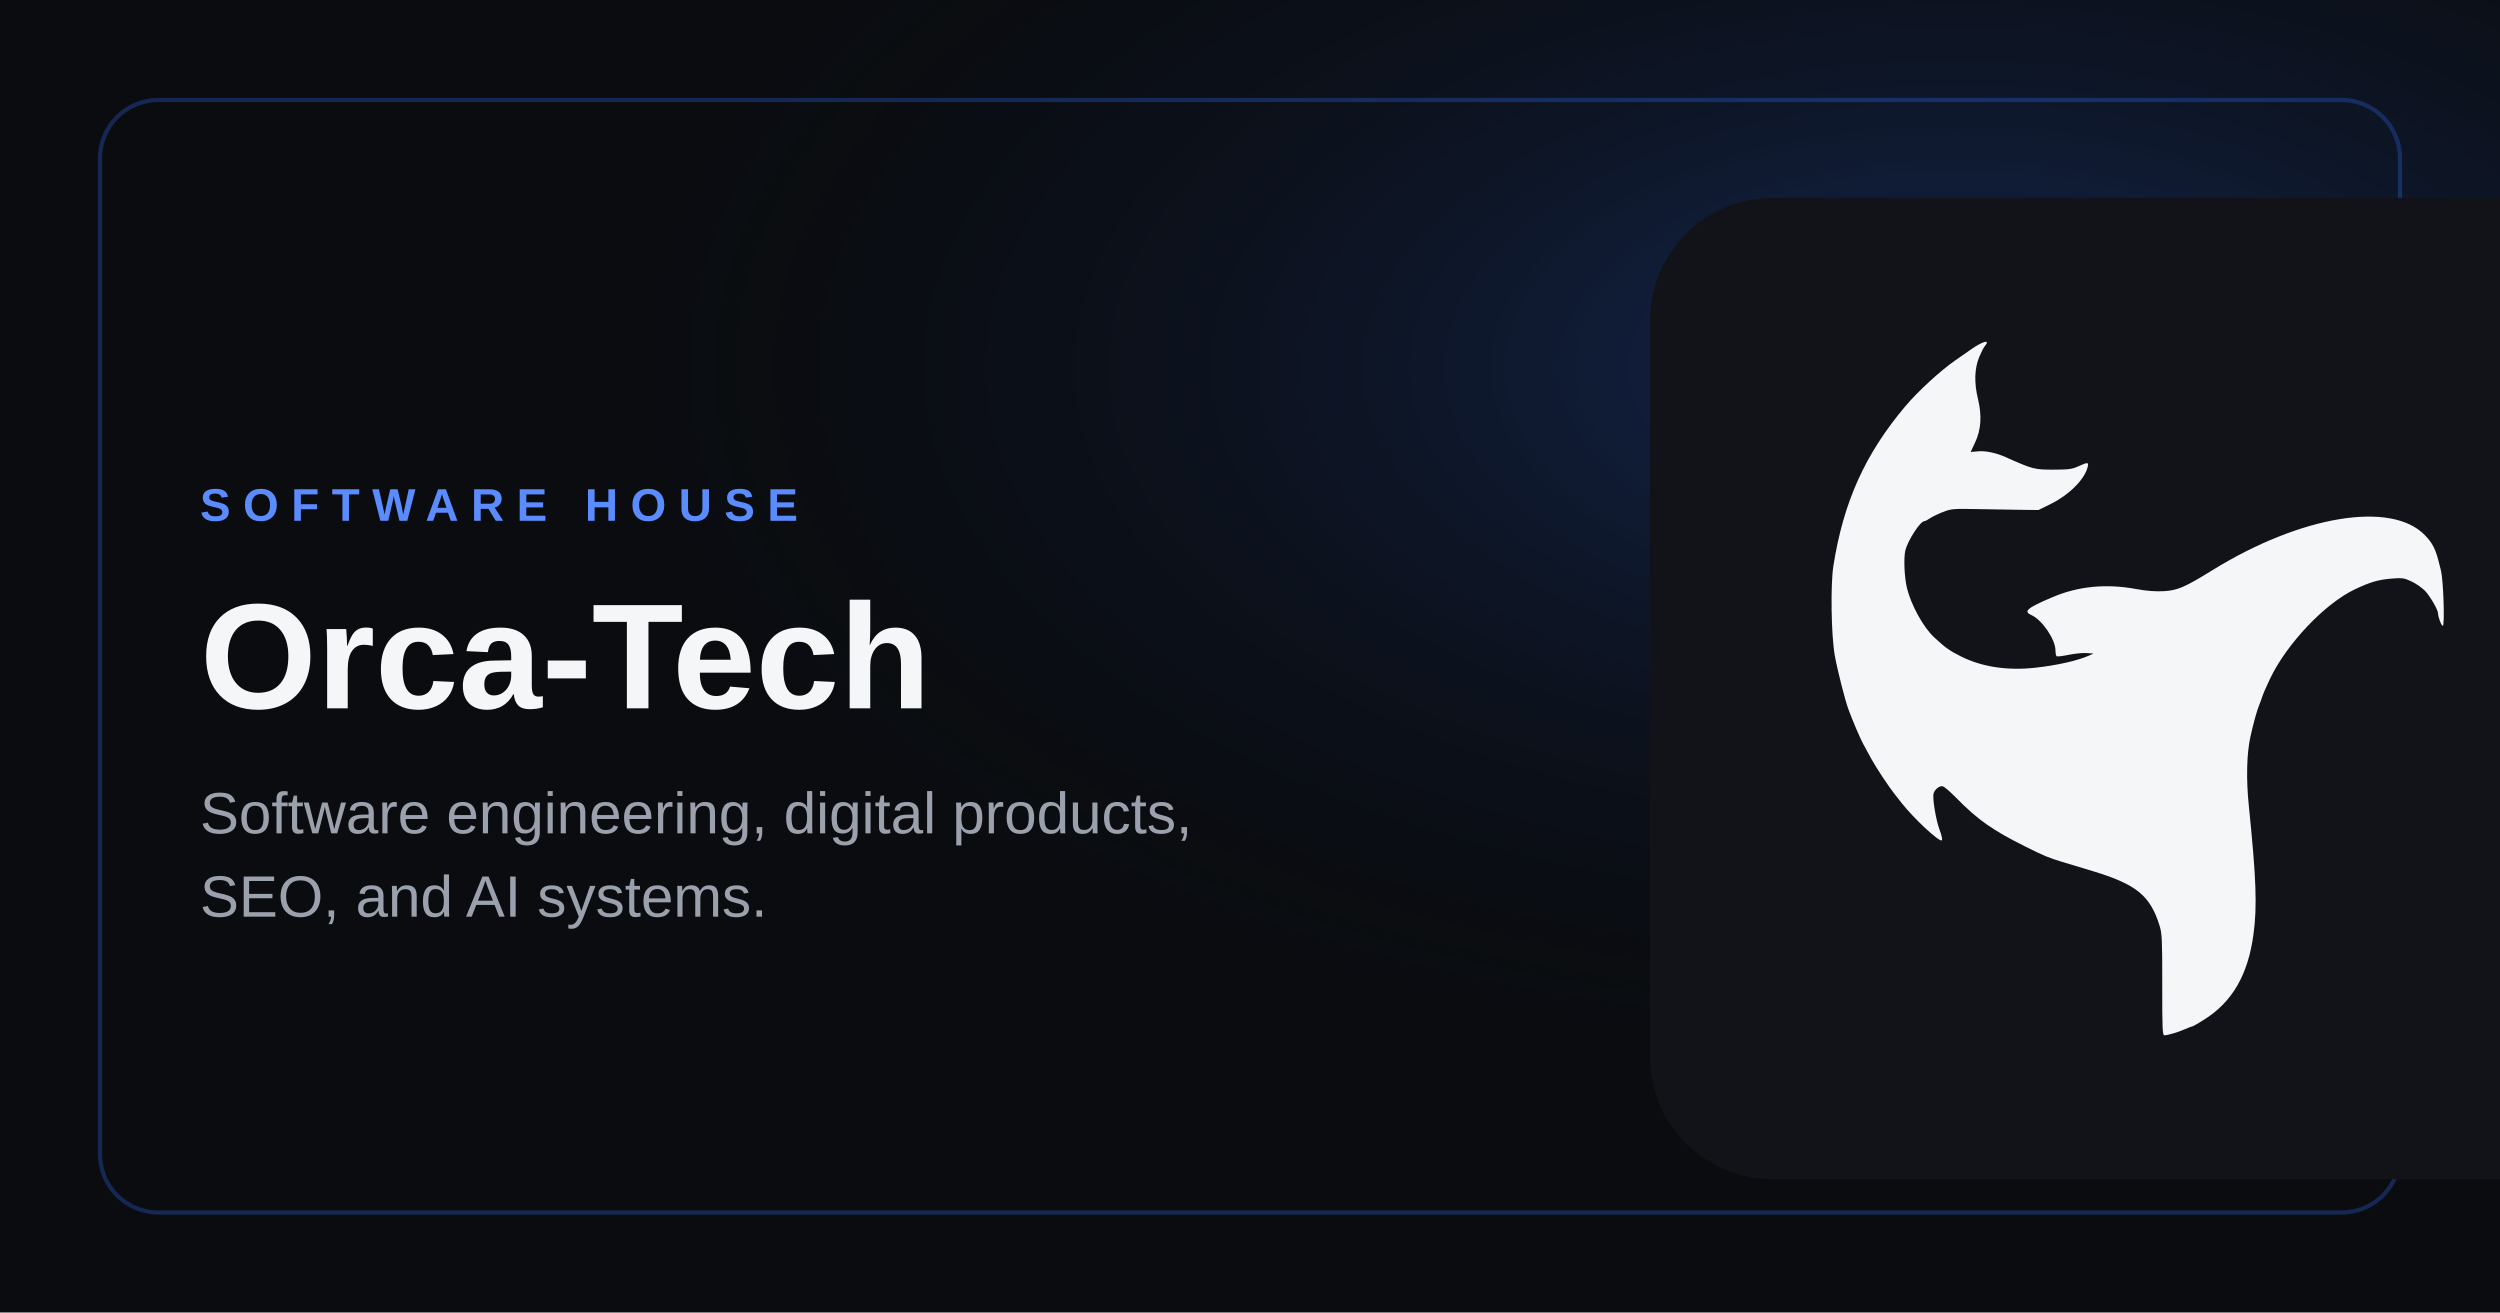
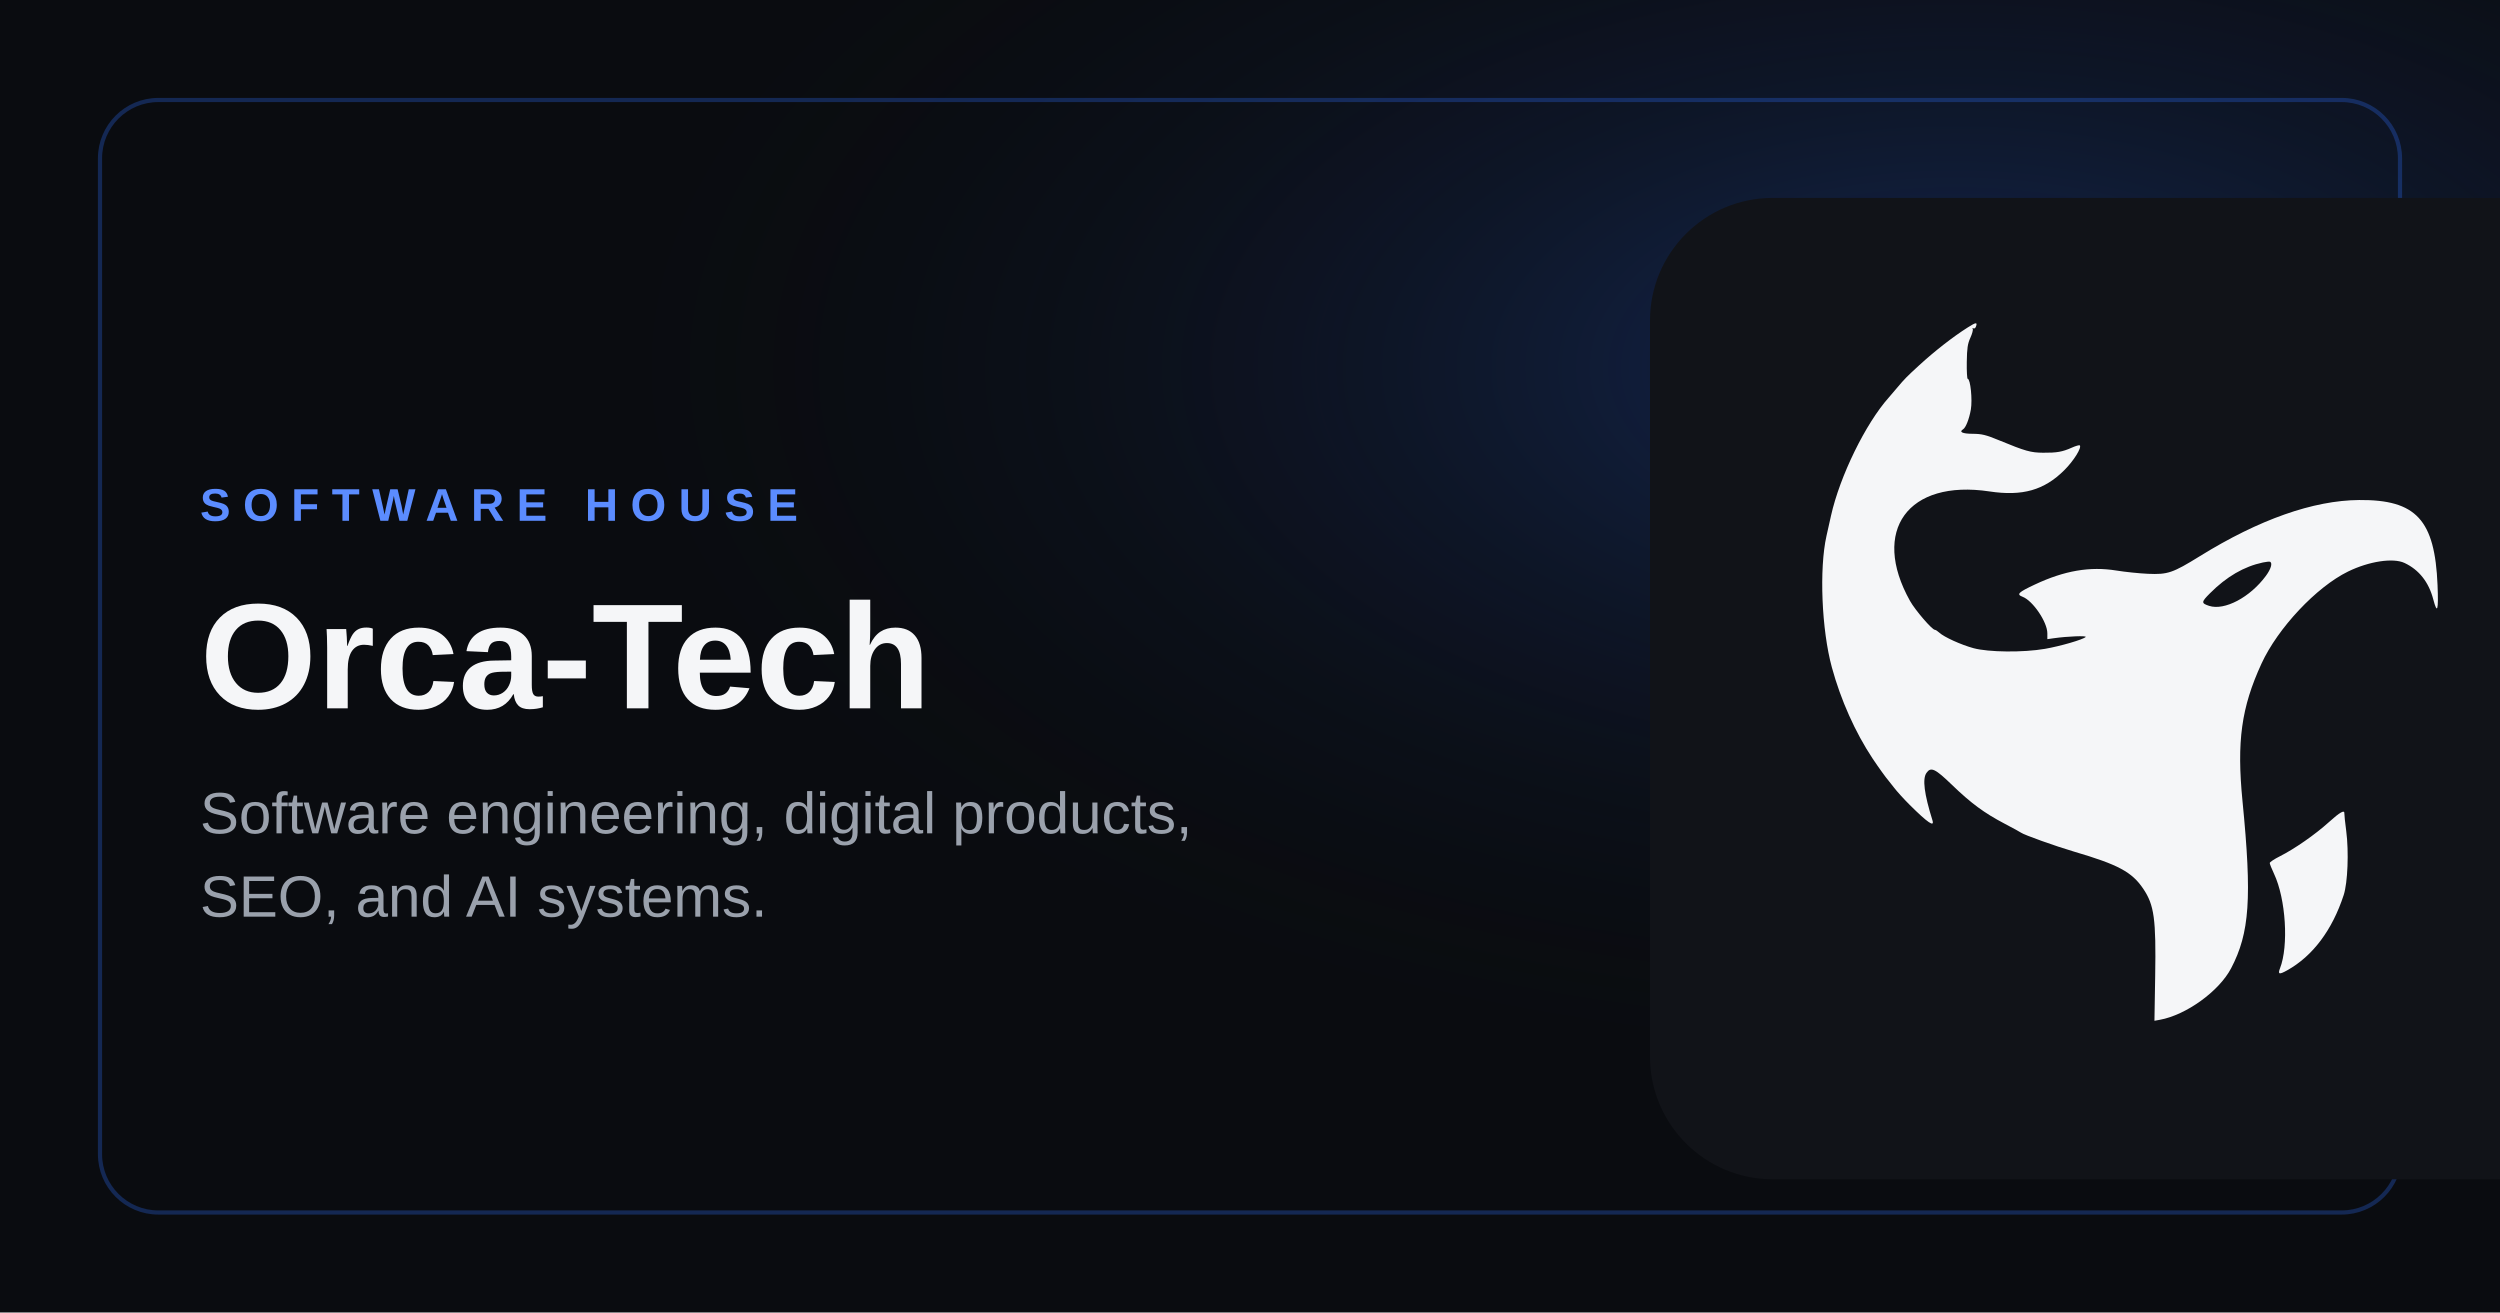
<svg xmlns="http://www.w3.org/2000/svg" width="1200" height="630" viewBox="0 0 1200 630" role="img" aria-label="Orca-Tech">
  <defs>
    <radialGradient id="glow" cx="78%" cy="28%" r="55%">
      <stop offset="0" stop-color="#2f6fff" stop-opacity="0.28" />
      <stop offset="1" stop-color="#0a0c10" stop-opacity="0" />
    </radialGradient>
  </defs>
  <rect width="1200" height="630" fill="#0a0c10" />
  <rect width="1200" height="630" fill="url(#glow)" />
  <rect x="48" y="48" width="1104" height="534" rx="28" fill="none" stroke="#2f6fff" stroke-opacity="0.28" stroke-width="2" />
  <text x="96" y="250" fill="#5b8cff" font-family="Arial, Helvetica, sans-serif" font-size="22" font-weight="700" letter-spacing="6">SOFTWARE HOUSE</text>
  <text x="96" y="340" fill="#f5f6f8" font-family="Arial, Helvetica, sans-serif" font-size="72" font-weight="700">Orca-Tech</text>
  <text x="96" y="400" fill="#9aa1ac" font-family="Arial, Helvetica, sans-serif" font-size="28">Software engineering, digital products,</text>
  <text x="96" y="440" fill="#9aa1ac" font-family="Arial, Helvetica, sans-serif" font-size="28">SEO, and AI systems.</text>
  <g transform="translate(792 95) scale(0.92)">
    <rect width="512" height="512" rx="64" fill="#111318" />
-     <g transform="translate(92.25 72) scale(0.7797) translate(-40 -8)">
-       <path fill="#f5f6f8" fill-rule="evenodd" d="M136.5 17.027C132.65 19.723 127.925 23.016 126 24.345C116.144 31.148 100.946 45.093 92.59 55C65.588 87.015 51.097 119.169 44.395 161.941C42.396 174.702 42.94 208.586 45.361 222C47.162 231.984 52.24 251.936 54.56 258.148C57.57 266.208 62.392 277.474 64.339 281C65.402 282.925 67.846 287.425 69.771 291C72.79 296.611 81.918 310.369 85.693 315C86.366 315.825 88.318 318.3 90.032 320.5C97.986 330.711 115.102 346.673 116.903 345.56C117.509 345.186 116.971 342.504 115.516 338.638C112.96 331.847 110.526 317.07 111.472 314.088C112.392 311.188 115.654 308.755 117.735 309.416C118.769 309.744 122.739 313.19 126.557 317.073C141.14 331.905 150.733 338.657 173 349.764C185.5 355.999 188.43 357.217 197.5 359.954C200.8 360.95 209.718 363.64 217.319 365.932C247.088 374.908 256.318 382.358 262.622 402.5C264.308 407.887 264.495 411.946 264.453 442.25C264.413 470.881 264.623 476 265.837 476C268.1 476 275.11 473.919 279.739 471.873C282.071 470.843 284.283 470 284.655 470C285.027 470 288.52 468.003 292.416 465.563C311.345 453.707 321.912 435.432 325.522 408.309C328.03 389.467 327.365 371.221 322.393 322.5C320.57 304.636 320.938 287.83 323.399 276.5C325.349 267.522 327.908 258.318 329.515 254.5C330.209 252.85 331.112 250.375 331.522 249C331.931 247.625 334.193 242.442 336.549 237.483C347.704 214.001 373.349 186.98 393.47 177.509C403.796 172.648 408.991 171.131 417.825 170.394C424.952 169.8 426.275 169.983 431.12 172.23C434.079 173.603 438.156 176.406 440.18 178.459C443.473 181.801 448.991 191.267 449.006 193.6C449.021 196.151 451.236 202 452.187 202C453.601 202 452.584 171.396 450.957 165C450.328 162.525 449.7 160.05 449.563 159.5C447.324 150.543 445.258 146.538 440.181 141.306C417.756 118.198 357.282 128.168 298.093 164.732C279.425 176.265 274.624 178.326 265.288 178.816C259.846 179.101 253.754 178.629 247.281 177.419C227.071 173.642 208.328 175.441 191 182.822C173.973 190.074 171.302 192.331 176.853 194.779C184.012 197.937 193 211.093 193 218.412C193 220.321 193.367 222.109 193.816 222.386C194.265 222.664 197.889 222.217 201.87 221.393C205.851 220.569 211.221 220.042 213.804 220.222L218.5 220.55 215.5 221.89C207.833 225.314 194.227 228.392 179.548 230.023C160.884 232.096 143.78 229.501 129.775 222.472C121.962 218.551 119.227 216.595 111.639 209.5C104.537 202.859 96.417 188.092 93.637 176.762C91.891 169.648 91.33 156.543 92.555 151.5C94.143 144.96 102.523 132 105.163 132C105.728 132 107.386 131.164 108.846 130.141C110.306 129.119 114.2 127.217 117.5 125.914C123.133 123.689 124.54 123.565 140.5 123.882C149.85 124.067 162.935 124.282 169.577 124.359L181.654 124.5 190.254 120.238C202.257 114.289 212.564 103.899 214.548 95.75C215.362 92.404 214.676 92.347 208.377 95.239C204.194 97.159 201.792 97.479 191.5 97.489C178.929 97.501 177.735 97.185 159.5 89.037C153.389 86.306 146.354 84.806 141.532 85.206L136.273 85.642 139.21 79.365C143.267 70.696 143.874 61.381 141.12 50.083C138.505 39.353 138.818 29.633 142.025 22C143.296 18.975 144.935 15.79 145.668 14.921C149.709 10.133 144.703 11.282 136.5 17.027Z" />
+     <g transform="translate(56 56) scale(0.784)">
+       <path fill="#f5f6f8" fill-rule="evenodd" d="M139.932 14.828C130.131 21.044 118.027 30.484 107.655 40C99.338 47.632 98.114 48.879 93 54.934C90.525 57.864 88.05 60.765 87.5 61.381C72.083 78.638 54.93 113.703 49.04 140C47.87 145.225 46.509 151.3 46.016 153.5C41.109 175.368 42.775 215.977 49.604 241C55.526 262.701 65.127 284.188 76.708 301.66C80.111 306.795 86.129 315.164 87.019 316C87.312 316.275 89.085 318.525 90.958 321C92.832 323.475 97.545 328.659 101.432 332.52C113.507 344.512 118.039 347.583 116.531 342.75C111.025 325.099 109.776 315.192 112.557 311.223C115.508 307.008 118.268 308.308 129.606 319.25C142.223 331.427 150.978 337.882 164.5 344.981C170 347.868 174.95 350.575 175.5 350.996C177.379 352.436 198.48 359.987 210.5 363.521C240.235 372.264 249.262 377.103 256.842 388.358C264.127 399.176 265.389 408.415 264.762 446.336L264.268 476.172 267.884 475.514C285.401 472.327 307.295 456.506 315.28 441.266C327.652 417.652 329.225 394.604 322.871 330C318.967 290.31 322.092 267.674 335.501 238.5C346.388 214.814 372.08 187.482 393.119 177.206C407.101 170.377 423.112 167.949 430.703 171.507C440.286 175.999 446.804 184.229 449.787 195.604C452.527 206.051 453.367 203.322 452.668 186.25C450.889 142.8 438.456 129.302 400.5 129.615C369.941 129.867 333.982 142.542 294.5 166.977C276.399 178.18 273.113 179.298 260 178.72C254.225 178.465 244.775 177.489 239 176.551C221.363 173.688 204.452 176.579 184.75 185.825C173.599 191.058 172.261 192.388 176.521 194.008C183.345 196.602 193 210.836 193 218.301L193 222.21 197.25 221.602C206.375 220.297 219.501 219.787 218.5 220.776C216.769 222.486 201.606 226.894 191.351 228.668C176.931 231.163 153.925 230.945 143.882 228.218C135.593 225.967 124.252 220.815 121.079 217.859C119.982 216.837 118.666 216 118.156 216C116.304 216 105.053 202.92 101.611 196.765C75.433 149.954 100.273 115.734 154.5 123.906C176.429 127.21 190.897 123.09 204.323 109.718C210.56 103.507 216.04 94.707 214.581 93.247C214.258 92.925 211.858 93.616 209.247 94.783C203.001 97.575 199.336 98.221 190.138 98.147C181.914 98.082 178.424 97.096 161 89.918C152.015 86.216 149.454 85.585 143.25 85.546C136.462 85.503 134.022 84.341 136.937 82.539C138.739 81.425 141.002 75.655 142.093 69.39C143.221 62.91 141.804 49 140.015 49C139.573 49 139.29 43.938 139.386 37.75C139.53 28.525 139.96 25.626 141.773 21.641C142.989 18.969 143.693 16.312 143.337 15.737C142.982 15.162 143.163 14.983 143.741 15.34C144.318 15.697 145.063 15.279 145.395 14.412C146.666 11.1 145.694 11.174 139.932 14.828M336.5 171.17C323.812 173.88 312.282 180.586 301.197 191.703C295.374 197.544 295.324 198.292 300.639 200.046C310.838 203.412 327.951 194.37 338.45 180.069C341.786 175.524 342.953 171.627 341.25 170.717C340.837 170.497 338.7 170.7 336.5 171.17M380.286 344.045C371.277 352.196 357.444 361.825 347.75 366.692C344.038 368.556 341 370.582 341 371.194C341 371.806 342.293 375.05 343.873 378.403C351.71 395.037 353.677 426.358 347.822 441.282C346.25 445.289 347.282 445.572 352.611 442.594C369.649 433.071 382.594 415.826 390.214 392.5C392.894 384.295 393.707 363.693 391.896 349.865C391.149 344.164 390.592 338.938 390.658 338.25C390.918 335.53 387.724 337.315 380.286 344.045" />
    </g>
  </g>
</svg>
